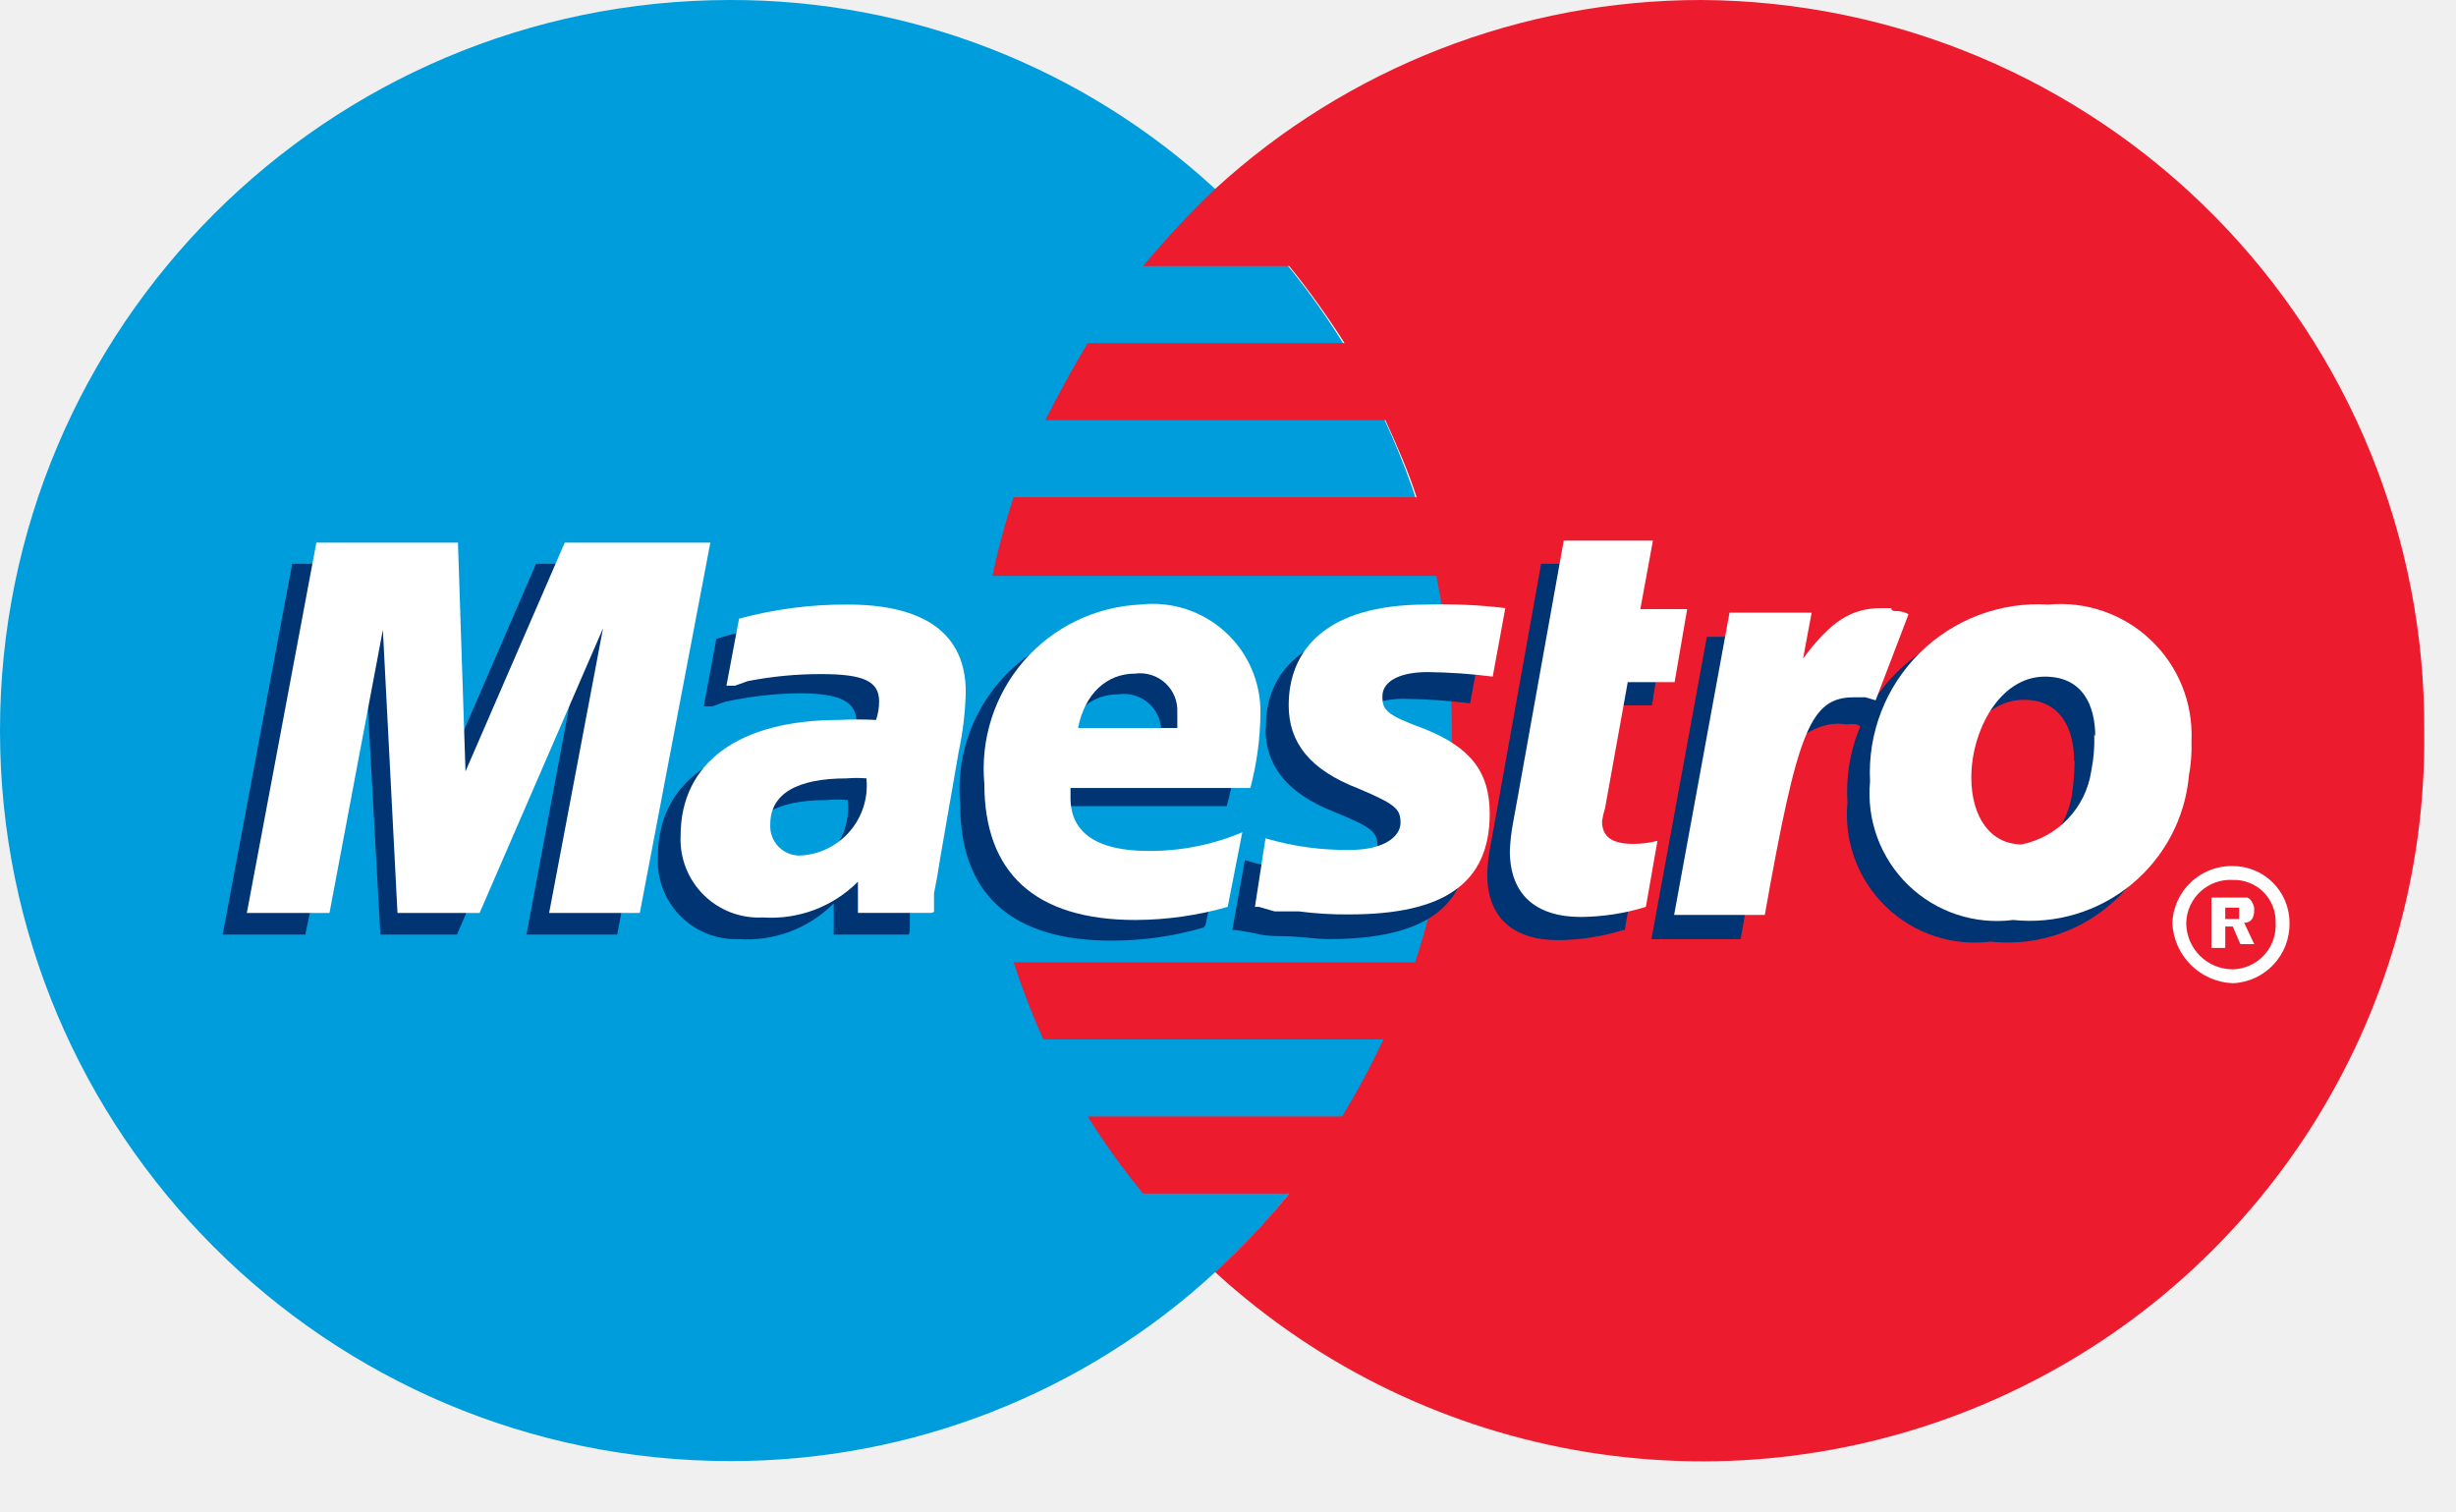
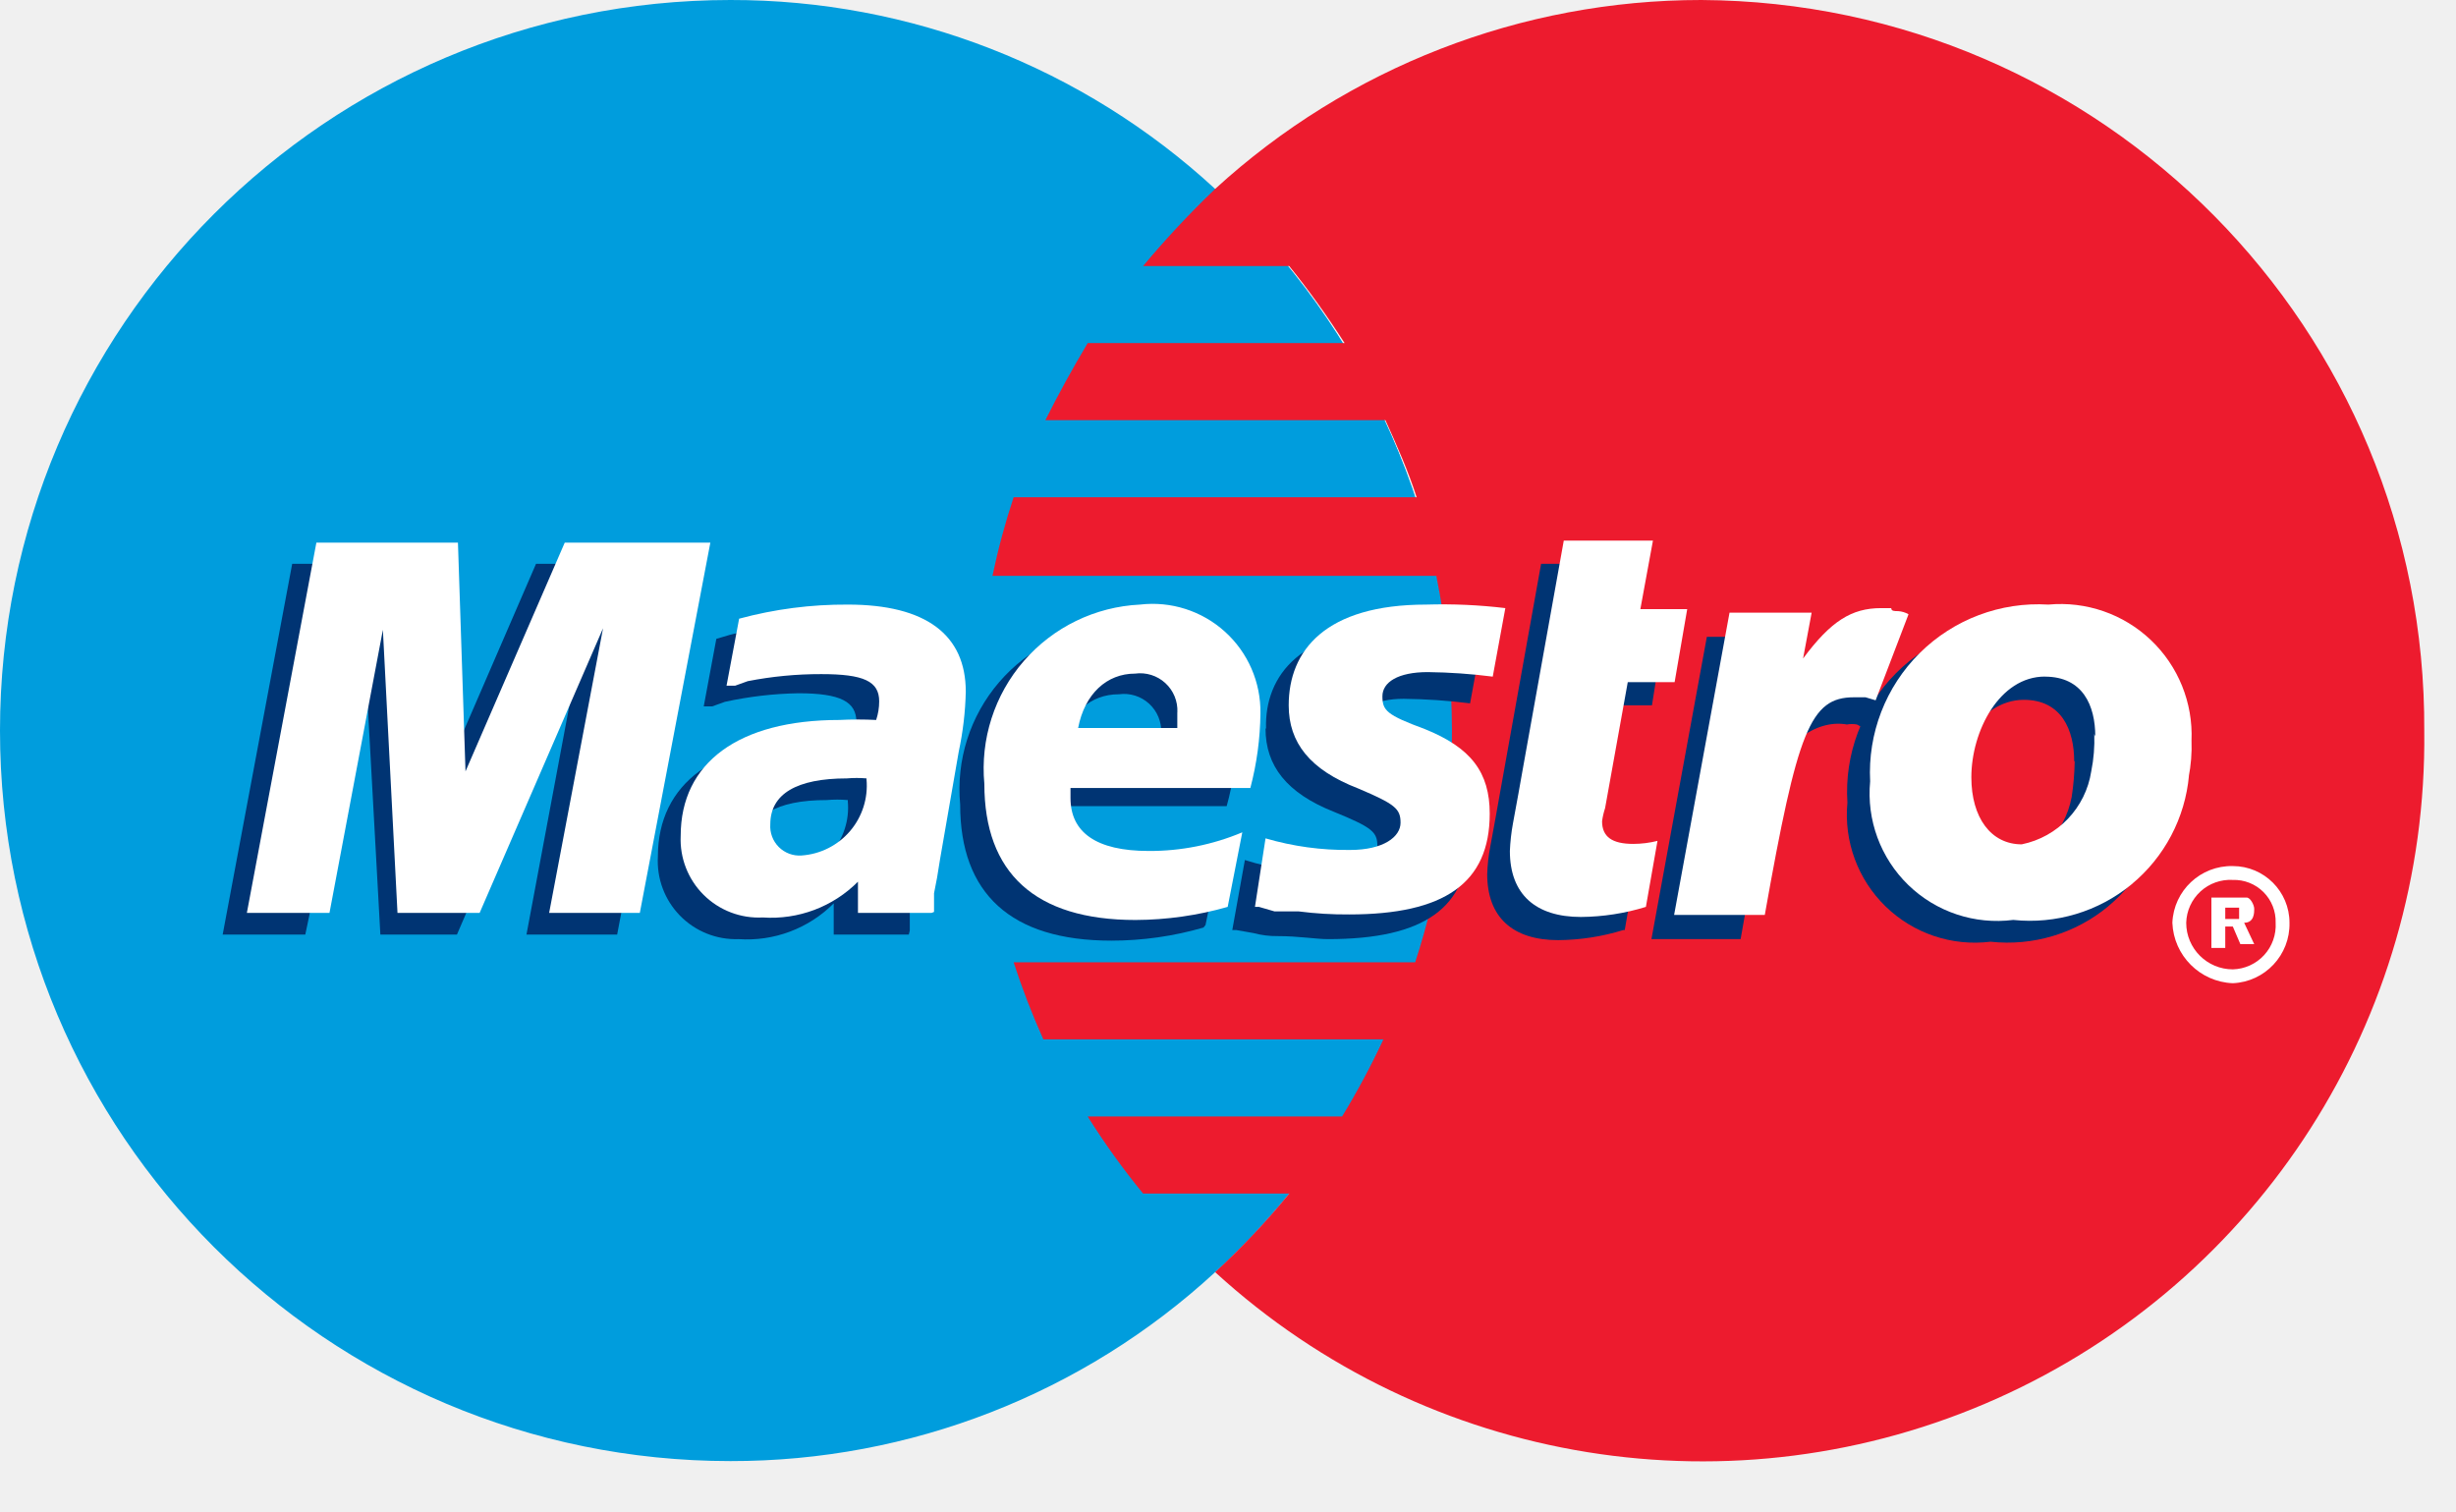
- <svg xmlns="http://www.w3.org/2000/svg" width="39px" height="24px" viewBox="0 0 39 24" version="1.1">
-   <g id="maestro">
-     <path d="M19.296 20.2C21.705 17.989 23.076 14.87 23.076 11.6C23.076 8.33 21.705 5.211 19.296 3C17.2 1.067 14.451 -0.004 11.6 1.26568e-05C5.194 1.26568e-05 7.88258e-16 5.194 0 11.6C-7.88258e-16 18.006 5.194 23.2 11.6 23.2C14.451 23.204 17.2 22.133 19.296 20.2Z" id="Path" fill="#009DDD" stroke="none" />
-     <path d="M2.84217e-15 17.2C2.409 14.989 3.781 11.87 3.781 8.6C3.781 5.33 2.409 2.211 0 0L0 17.2L2.84217e-15 17.2Z" transform="translate(19.2959 3)" id="Path" fill="#009DDD" stroke="none" />
-     <path d="M11.256 5.44012e-07C8.398 -0.001 5.643 1.07 3.536 3C3.132 3.386 2.75 3.795 2.392 4.224L4.712 4.224C5.024 4.608 5.32 5.024 5.592 5.448L1.512 5.448C1.267 5.859 1.043 6.267 0.84 6.672L6.24 6.672C6.424 7.08 6.6 7.472 6.736 7.896L0.336 7.896C0.2 8.305 0.088 8.722 0 9.144L7.048 9.144C7.212 9.952 7.295 10.775 7.296 11.6C7.298 12.85 7.101 14.092 6.712 15.28L0.336 15.28C0.469 15.691 0.627 16.099 0.808 16.504L6.208 16.504C6.012 16.924 5.793 17.332 5.552 17.728L1.512 17.728C1.779 18.154 2.073 18.563 2.392 18.952L4.712 18.952C4.35 19.395 3.957 19.813 3.536 20.2C6.907 23.283 11.786 24.07 15.955 22.204C20.125 20.339 22.789 16.176 22.736 11.608C22.753 8.546 21.553 5.603 19.4 3.426C17.247 1.249 14.318 0.017 11.256 5.44012e-07Z" transform="translate(15.75977 0)" id="Path" fill="#ED1B2E" stroke="none" />
-     <path d="M6.264 5.888L4.824 5.888L5.672 1.36L3.72 5.888L2.504 5.888L2.256 1.384L1.312 5.888L0 5.888L1.104 0L3.384 0L3.4 3.64L4.976 0L7.384 0L6.264 5.888L6.264 5.888L6.264 5.888Z" transform="translate(3.536133 8.952148)" id="Path" fill="#003473" stroke="none" />
-     <path d="M2.16 5.816C1.826 5.919 1.478 5.973 1.128 5.976C0.408 5.976 0 5.616 0 4.928C0.005 4.783 0.021 4.639 0.048 4.496L0.136 4.016L0.2 3.656L0.856 0L2.272 0L2.08 1.088L2.8 1.088L2.616 2.248L1.872 2.248L1.488 4.248C1.488 4.336 1.488 4.408 1.488 4.456C1.488 4.704 1.648 4.8 1.984 4.8C2.114 4.811 2.245 4.795 2.368 4.752L2.184 5.816L2.16 5.816Z" transform="translate(23.61621 8.952148)" id="Path" fill="#003473" stroke="none" />
-     <path d="M0.528 1.6C0.528 2.192 0.864 2.624 1.608 2.92C2.216 3.168 2.304 3.24 2.304 3.464C2.304 3.688 2.032 3.896 1.504 3.896C1.061 3.892 0.622 3.822 0.2 3.688L0 4.8L0.064 4.8L0.336 4.848C0.461 4.881 0.59 4.897 0.72 4.896C1.056 4.896 1.328 4.944 1.52 4.944C3.048 4.944 3.752 4.448 3.752 3.344C3.758 2.711 3.316 2.162 2.696 2.032C2.088 1.808 2.024 1.736 2.024 1.512C2.024 1.288 2.272 1.128 2.72 1.128C3.073 1.132 3.426 1.156 3.776 1.2L3.976 0.112C3.553 0.043 3.125 0.006 2.696 0C1.096 0 0.512 0.752 0.536 1.6L0.528 1.6Z" transform="translate(19.56836 9.967773)" id="Path" fill="#003473" stroke="none" />
-     <path d="M2.794 4.968L3.986 4.968L4.002 4.904L4.002 4.608L4.05 4.36L4.098 4.04L4.394 2.36C4.476 2.049 4.522 1.73 4.53 1.408C4.53 0.496 3.882 0 2.642 0C2.061 0.005 1.484 0.097 0.93 0.272L0.73 1.344L0.866 1.344L1.066 1.272C1.45 1.188 1.841 1.142 2.234 1.136C2.906 1.136 3.154 1.272 3.154 1.592C3.154 1.693 3.138 1.793 3.106 1.888C2.912 1.878 2.717 1.878 2.522 1.888C0.922 1.888 0.002 2.568 0.002 3.728C-0.018 4.076 0.109 4.417 0.352 4.667C0.596 4.916 0.934 5.052 1.282 5.04C1.845 5.079 2.396 4.872 2.794 4.472L2.794 4.968ZM2.682 2.832C2.794 2.822 2.906 2.822 3.018 2.832L3.018 2.856C3.045 3.151 2.949 3.445 2.755 3.668C2.56 3.892 2.282 4.026 1.986 4.04C1.851 4.057 1.715 4.013 1.615 3.92C1.515 3.828 1.46 3.696 1.466 3.56C1.466 3.08 1.882 2.832 2.682 2.832Z" transform="translate(10.44531 9.87207)" id="Shape" fill="#003473" fill-rule="evenodd" stroke="none" />
-     <path d="M2.411 5.022C2.907 5.023 3.4 4.953 3.875 4.814L3.907 4.774L4.155 3.566C3.689 3.78 3.181 3.889 2.667 3.886C1.827 3.886 1.403 3.59 1.403 3.046C1.395 2.993 1.395 2.939 1.403 2.886L4.243 2.886C4.348 2.513 4.399 2.128 4.395 1.742C4.402 1.244 4.192 0.768 3.821 0.437C3.45 0.105 2.953 -0.049 2.459 0.014C1.752 0.054 1.092 0.38 0.63 0.917C0.169 1.455 -0.055 2.156 0.011 2.862C0.011 4.27 0.811 5.022 2.411 5.022ZM3.203 1.726L3.203 1.974L1.611 1.974C1.731 1.406 2.083 1.11 2.531 1.11C2.706 1.086 2.882 1.141 3.012 1.26C3.142 1.379 3.212 1.55 3.203 1.726Z" transform="translate(15.23633 9.914062)" id="Shape" fill="#003473" fill-rule="evenodd" stroke="none" />
-     <path d="M4.151 4.495C4.673 4.062 4.997 3.437 5.049 2.761C5.088 2.566 5.104 2.368 5.097 2.169C5.123 1.569 4.888 0.987 4.452 0.573C4.017 0.159 3.423 -0.047 2.825 0.009C2.062 -0.034 1.316 0.253 0.778 0.796C0.24 1.338 -0.04 2.086 0.009 2.849C-0.049 3.462 0.174 4.068 0.616 4.498C1.057 4.927 1.67 5.133 2.281 5.057C2.955 5.131 3.63 4.928 4.151 4.495ZM2.809 1.217C3.409 1.217 3.609 1.697 3.609 2.193L3.617 2.193C3.614 2.383 3.598 2.573 3.569 2.761C3.459 3.344 3.001 3.799 2.417 3.905C1.929 3.905 1.617 3.529 1.617 2.817C1.617 2.105 2.089 1.217 2.809 1.217Z" transform="translate(29.32715 9.894531)" id="Shape" fill="#003473" fill-rule="evenodd" stroke="none" />
-     <path d="M0 0.9C0.022 0.389 0.448 -0.011 0.96 0C1.457 0 1.86 0.403 1.86 0.9C1.871 1.412 1.471 1.839 0.96 1.86C0.439 1.84 0.02 1.422 0 0.9ZM1.457 1.414C1.328 1.554 1.149 1.635 0.96 1.64C0.551 1.64 0.22 1.309 0.22 0.9C0.225 0.711 0.307 0.532 0.446 0.404C0.586 0.276 0.771 0.209 0.96 0.22C1.142 0.215 1.318 0.284 1.447 0.413C1.576 0.542 1.646 0.718 1.64 0.9C1.651 1.089 1.585 1.275 1.457 1.414ZM0.84 1.3L0.62 1.3L0.62 0.5L1.18 0.5C1.24 0.5 1.3 0.62 1.3 0.68C1.3 0.74 1.3 0.9 1.14 0.9L1.3 1.24L1.08 1.24L0.96 0.96L0.84 0.96L0.84 1.3ZM1.06 0.84L0.84 0.84L0.84 0.66L1.06 0.66L1.06 0.84Z" transform="translate(34.49609 13.75195)" id="Shape" fill="#FFFFFF" fill-rule="evenodd" stroke="none" />
-     <path d="M6.24 5.88L4.8 5.88L5.656 1.36L3.696 5.88L2.392 5.88L2.16 1.384L1.312 5.88L0 5.88L1.104 0L3.352 0L3.472 3.632L5.048 0L7.36 0L6.24 5.88L6.24 5.88L6.24 5.88Z" transform="translate(3.919922 8.616211)" id="Path" fill="#FFFFFF" stroke="none" />
-     <path d="M2.16 5.816C1.826 5.919 1.478 5.973 1.128 5.976C0.408 5.976 0 5.616 0 4.928C0.006 4.783 0.022 4.639 0.048 4.496L0.136 4.016L0.2 3.656L0.856 0L2.272 0L2.072 1.088L2.816 1.088L2.616 2.248L1.872 2.248L1.512 4.248C1.49 4.316 1.474 4.385 1.464 4.456C1.464 4.704 1.624 4.816 1.96 4.816C2.089 4.816 2.218 4.799 2.344 4.768L2.16 5.816Z" transform="translate(23.97559 8.583984)" id="Path" fill="#FFFFFF" stroke="none" />
-     <path d="M3.584 0.976L3.584 0.816L3.856 0.064C3.792 0.064 3.768 0.064 3.744 0.064C3.707 0.072 3.669 0.072 3.632 0.064L3.472 0.064C3 0.064 2.672 0.272 2.208 0.864L2.368 0L0.88 0L0 4.8L1.416 4.8C1.616 3.688 1.712 3.072 1.824 2.552C2.008 1.688 2.624 1.304 3.104 1.392C3.157 1.382 3.211 1.382 3.264 1.392L3.352 1.44L3.576 1.032L3.584 0.976Z" transform="translate(26.22363 10.1123)" id="Path" fill="#003473" stroke="none" />
-     <path d="M3.72 0.096C3.671 0.068 3.616 0.052 3.56 0.048C3.496 0.048 3.448 0.048 3.448 0L3.288 0C2.816 0 2.488 0.208 2.048 0.8L2.184 0.072L0.88 0.072L0 4.872L1.44 4.872C1.96 1.944 2.16 1.416 2.856 1.416C2.904 1.416 2.968 1.416 3.04 1.416L3.2 1.464L3.72 0.104L3.72 0.096Z" transform="translate(26.58398 9.65625)" id="Path" fill="#FFFFFF" stroke="none" />
-     <path d="M0.536 1.604C0.536 2.196 0.872 2.628 1.64 2.924C2.224 3.172 2.312 3.244 2.312 3.468C2.312 3.692 2.04 3.9 1.512 3.9C1.057 3.906 0.604 3.844 0.168 3.716L0 4.804L0.064 4.804L0.312 4.876C0.4 4.876 0.536 4.876 0.696 4.876C0.961 4.91 1.229 4.927 1.496 4.924C3.008 4.924 3.728 4.428 3.728 3.324C3.728 2.668 3.432 2.276 2.696 1.98C2.088 1.756 2.024 1.684 2.024 1.46C2.024 1.236 2.272 1.076 2.744 1.076C3.089 1.08 3.434 1.104 3.776 1.148L3.976 0.06C3.559 0.01 3.139 -0.009 2.72 0.004C1.12 0.004 0.536 0.732 0.536 1.604Z" transform="translate(19.92773 9.595703)" id="Path" fill="#FFFFFF" stroke="none" />
-     <path d="M2.817 4.896L3.985 4.896L4.025 4.88L4.025 4.584L4.073 4.336L4.121 4.04L4.417 2.336C4.484 2.023 4.522 1.704 4.529 1.384C4.529 0.48 3.897 0 2.657 0C2.074 -0.004 1.493 0.072 0.929 0.224L0.729 1.288L0.865 1.288L1.065 1.216C1.45 1.141 1.841 1.103 2.233 1.104C2.905 1.104 3.153 1.216 3.153 1.536C3.154 1.637 3.137 1.737 3.105 1.832C2.911 1.822 2.716 1.822 2.521 1.832C0.921 1.832 0.001 2.512 0.001 3.672C-0.015 4.022 0.117 4.362 0.366 4.609C0.614 4.856 0.956 4.987 1.305 4.968C1.868 5.007 2.42 4.8 2.817 4.4L2.817 4.896ZM2.641 2.76C2.745 2.751 2.85 2.751 2.953 2.76L2.953 2.776C2.98 3.074 2.885 3.37 2.691 3.597C2.497 3.824 2.22 3.964 1.921 3.984C1.787 3.994 1.655 3.945 1.56 3.849C1.465 3.754 1.416 3.622 1.425 3.488C1.425 3.008 1.841 2.76 2.641 2.76Z" transform="translate(10.80664 9.599609)" id="Shape" fill="#FFFFFF" fill-rule="evenodd" stroke="none" />
-     <path d="M2.411 5.02C2.907 5.018 3.399 4.948 3.875 4.812L4.107 3.628C3.637 3.826 3.13 3.927 2.619 3.924C1.787 3.924 1.379 3.628 1.379 3.084L1.379 2.924L4.235 2.924C4.337 2.537 4.391 2.139 4.395 1.74C4.403 1.246 4.198 0.773 3.831 0.442C3.465 0.111 2.974 -0.046 2.483 0.012C1.772 0.046 1.105 0.369 0.638 0.907C0.172 1.445 -0.055 2.151 0.011 2.86C0.011 4.268 0.811 5.02 2.411 5.02ZM3.075 1.724L3.075 1.972L1.499 1.972C1.603 1.428 1.955 1.108 2.403 1.108C2.578 1.084 2.754 1.139 2.884 1.258C3.014 1.377 3.084 1.548 3.075 1.724Z" transform="translate(15.62012 9.587891)" id="Shape" fill="#FFFFFF" fill-rule="evenodd" stroke="none" />
-     <path d="M4.158 4.454C4.683 4.022 5.013 3.398 5.073 2.721L5.067 2.753C5.105 2.561 5.12 2.365 5.113 2.169C5.139 1.569 4.904 0.987 4.468 0.573C4.033 0.159 3.439 -0.047 2.841 0.009C2.081 -0.038 1.337 0.242 0.796 0.779C0.255 1.315 -0.031 2.056 0.009 2.817C-0.049 3.43 0.174 4.035 0.616 4.464C1.058 4.892 1.671 5.095 2.281 5.017C2.957 5.088 3.633 4.885 4.158 4.454ZM2.785 1.153C3.385 1.153 3.585 1.609 3.585 2.105L3.569 2.065C3.577 2.264 3.56 2.462 3.521 2.657C3.432 3.237 2.992 3.7 2.417 3.817C1.929 3.817 1.617 3.393 1.617 2.753C1.617 2.017 2.065 1.153 2.785 1.153Z" transform="translate(29.68652 9.59082)" id="Shape" fill="#FFFFFF" fill-rule="evenodd" stroke="none" />
+ <svg xmlns="http://www.w3.org/2000/svg" width="39" height="24" viewBox="0 0 39 24">
+   <g id="maestro" stroke="none">
+     <path d="M19.296 20.2a11.672 11.672 0 000-17.2A11.328 11.328 0 0011.6 0C5.194 0 0 5.194 0 11.6s5.194 11.6 11.6 11.6a11.33 11.33 0 007.696-3z" id="Path" fill="#009DDD" />
+     <path d="M0 17.2A11.672 11.672 0 000 0v17.2z" transform="translate(19.296 3)" id="Path" fill="#009DDD" />
+     <path d="M11.256 0a11.43 11.43 0 00-7.72 3 14.87 14.87 0 00-1.144 1.224h2.32c.312.384.608.8.88 1.224h-4.08c-.245.41-.47.819-.672 1.224h5.4c.184.408.36.8.496 1.224h-6.4C.2 8.306.088 8.722 0 9.144h7.048c.164.808.247 1.631.248 2.456a11.776 11.776 0 01-.584 3.68H.336c.133.41.29.819.472 1.224h5.4c-.196.42-.415.828-.656 1.224h-4.04c.267.426.561.835.88 1.224h2.32c-.362.443-.755.86-1.176 1.248a11.464 11.464 0 0019.2-8.592A11.544 11.544 0 0011.256 0z" transform="translate(15.76)" id="Path" fill="#ED1B2E" />
+     <path d="M6.264 5.888h-1.44l.848-4.528L3.72 5.888H2.504l-.248-4.504-.944 4.504H0L1.104 0h2.28L3.4 3.64 4.976 0h2.408l-1.12 5.888z" transform="translate(3.536 8.952)" id="Path" fill="#003473" />
+     <path d="M2.16 5.816a3.592 3.592 0 01-1.032.16C.408 5.976 0 5.616 0 4.928c.005-.145.02-.29.048-.432l.088-.48.064-.36L.856 0h1.416L2.08 1.088h.72l-.184 1.16h-.744l-.384 2v.208c0 .248.16.344.496.344a.93.93 0 00.384-.048l-.184 1.064H2.16z" transform="translate(23.616 8.952)" id="Path" fill="#003473" />
+     <path d="M.528 1.6c0 .592.336 1.024 1.08 1.32.608.248.696.32.696.544 0 .224-.272.432-.8.432A4.456 4.456 0 01.2 3.688L0 4.8h.064l.272.048c.125.033.254.05.384.048.336 0 .608.048.8.048 1.528 0 2.232-.496 2.232-1.6a1.328 1.328 0 00-1.056-1.312c-.608-.224-.672-.296-.672-.52 0-.224.248-.384.696-.384.353.004.706.028 1.056.072l.2-1.088A8.656 8.656 0 002.696 0C1.096 0 .512.752.536 1.6H.528z" transform="translate(19.568 9.968)" id="Path" fill="#003473" />
+     <path d="M2.794 4.968h1.192l.016-.064v-.296l.048-.248.048-.32.296-1.68c.082-.311.128-.63.136-.952C4.53.496 3.882 0 2.642 0A5.856 5.856 0 00.93.272l-.2 1.072h.136l.2-.072a5.92 5.92 0 011.168-.136c.672 0 .92.136.92.456 0 .1-.016.2-.048.296-.194-.01-.39-.01-.584 0-1.6 0-2.52.68-2.52 1.84a1.24 1.24 0 001.28 1.312 1.944 1.944 0 001.512-.568v.496zm-.112-2.136c.112-.01.224-.01.336 0v.024A1.088 1.088 0 011.986 4.04a.464.464 0 01-.52-.48c0-.48.416-.728 1.216-.728z" transform="translate(10.445 9.872)" id="Shape" fill="#003473" fill-rule="evenodd" />
+     <path d="M2.411 5.022c.496 0 .989-.07 1.464-.208l.032-.04.248-1.208a3.504 3.504 0 01-1.488.32c-.84 0-1.264-.296-1.264-.84a.52.52 0 010-.16h2.84c.105-.373.156-.758.152-1.144A1.72 1.72 0 002.46.014 2.608 2.608 0 00.011 2.862c0 1.408.8 2.16 2.4 2.16zm.792-3.296v.248H1.611c.12-.568.472-.864.92-.864a.592.592 0 01.672.616z" transform="translate(15.236 9.914)" id="Shape" fill="#003473" fill-rule="evenodd" />
+     <path d="M4.151 4.495a2.504 2.504 0 00.898-1.734 2.52 2.52 0 00.048-.592A2.08 2.08 0 002.825.01 2.672 2.672 0 00.009 2.85a2.032 2.032 0 002.272 2.208 2.504 2.504 0 001.87-.562zM2.81 1.217c.6 0 .8.48.8.976h.008c-.003.19-.019.38-.048.568a1.432 1.432 0 01-1.152 1.144c-.488 0-.8-.376-.8-1.088 0-.712.472-1.6 1.192-1.6z" transform="translate(29.327 9.895)" id="Shape" fill="#003473" fill-rule="evenodd" />
+     <path d="M0 .9A.94.94 0 01.96 0a.9.9 0 01.9.9.94.94 0 01-.9.96A1 1 0 010 .9zm1.457.514a.7.7 0 01-.497.226A.74.74 0 01.22.9.7.7 0 01.96.22a.66.66 0 01.68.68.7.7 0 01-.183.514zM.84 1.3H.62V.5h.56c.06 0 .12.12.12.18s0 .22-.16.22l.16.34h-.22L.96.96H.84v.34zm.22-.46H.84V.66h.22v.18z" transform="translate(34.496 13.752)" id="Shape" fill="#FFF" fill-rule="evenodd" />
+     <path d="M6.24 5.88H4.8l.856-4.52-1.96 4.52H2.392L2.16 1.384 1.312 5.88H0L1.104 0h2.248l.12 3.632L5.048 0H7.36L6.24 5.88z" transform="translate(3.92 8.616)" id="Path" fill="#FFF" />
+     <path d="M2.16 5.816a3.592 3.592 0 01-1.032.16C.408 5.976 0 5.616 0 4.928a3.12 3.12 0 01.048-.432l.088-.48.064-.36L.856 0h1.416l-.2 1.088h.744l-.2 1.16h-.744l-.36 2a1.16 1.16 0 00-.048.208c0 .248.16.36.496.36a1.6 1.6 0 00.384-.048L2.16 5.816z" transform="translate(23.976 8.584)" id="Path" fill="#FFF" />
+     <path d="M3.584.976v-.16l.272-.752h-.112a.272.272 0 01-.112 0h-.16c-.472 0-.8.208-1.264.8L2.368 0H.88L0 4.8h1.416c.2-1.112.296-1.728.408-2.248.184-.864.8-1.248 1.28-1.16a.44.44 0 01.16 0l.088.048.224-.408.008-.056z" transform="translate(26.224 10.112)" id="Path" fill="#003473" />
+     <path d="M3.72.096a.384.384 0 00-.16-.048c-.064 0-.112 0-.112-.048h-.16c-.472 0-.8.208-1.24.8l.136-.728H.88L0 4.872h1.44c.52-2.928.72-3.456 1.416-3.456h.184l.16.048.52-1.36V.096z" transform="translate(26.584 9.656)" id="Path" fill="#FFF" />
+     <path d="M.536 1.604c0 .592.336 1.024 1.104 1.32.584.248.672.32.672.544 0 .224-.272.432-.8.432a4.576 4.576 0 01-1.344-.184L0 4.804h.064l.248.072h.384c.265.034.533.05.8.048 1.512 0 2.232-.496 2.232-1.6 0-.656-.296-1.048-1.032-1.344-.608-.224-.672-.296-.672-.52 0-.224.248-.384.72-.384.345.004.69.028 1.032.072l.2-1.088A8.432 8.432 0 002.72.004c-1.6 0-2.184.728-2.184 1.6z" transform="translate(19.928 9.596)" id="Path" fill="#FFF" />
+     <path d="M2.817 4.896h1.168l.04-.016v-.296l.048-.248.048-.296.296-1.704c.067-.313.105-.632.112-.952C4.53.48 3.897 0 2.657 0A6.456 6.456 0 00.93.224l-.2 1.064h.136l.2-.072a6.016 6.016 0 011.168-.112c.672 0 .92.112.92.432 0 .1-.016.2-.048.296-.194-.01-.39-.01-.584 0-1.6 0-2.52.68-2.52 1.84a1.24 1.24 0 001.304 1.296A1.944 1.944 0 002.817 4.4v.496zM2.641 2.76c.104-.009.209-.009.312 0v.016a1.112 1.112 0 01-1.032 1.208.464.464 0 01-.496-.496c0-.48.416-.728 1.216-.728z" transform="translate(10.807 9.6)" id="Shape" fill="#FFF" fill-rule="evenodd" />
+     <path d="M2.411 5.02a5.408 5.408 0 001.464-.208l.232-1.184c-.47.198-.977.299-1.488.296-.832 0-1.24-.296-1.24-.84v-.16h2.856c.102-.387.156-.785.16-1.184A1.712 1.712 0 002.483.012 2.608 2.608 0 00.011 2.86c0 1.408.8 2.16 2.4 2.16zm.664-3.296v.248H1.5c.104-.544.456-.864.904-.864a.592.592 0 01.672.616z" transform="translate(15.62 9.588)" id="Shape" fill="#FFF" fill-rule="evenodd" />
+     <path d="M4.158 4.454a2.536 2.536 0 00.915-1.733l-.006.032a2.52 2.52 0 00.046-.584A2.08 2.08 0 002.841.01 2.672 2.672 0 00.01 2.817a2.024 2.024 0 002.272 2.2 2.536 2.536 0 001.877-.563zm-1.373-3.3c.6 0 .8.455.8.951l-.016-.04a2.52 2.52 0 01-.048.592 1.4 1.4 0 01-1.104 1.16c-.488 0-.8-.424-.8-1.064 0-.736.448-1.6 1.168-1.6z" transform="translate(29.687 9.59)" id="Shape" fill="#FFF" fill-rule="evenodd" />
  </g>
</svg>
